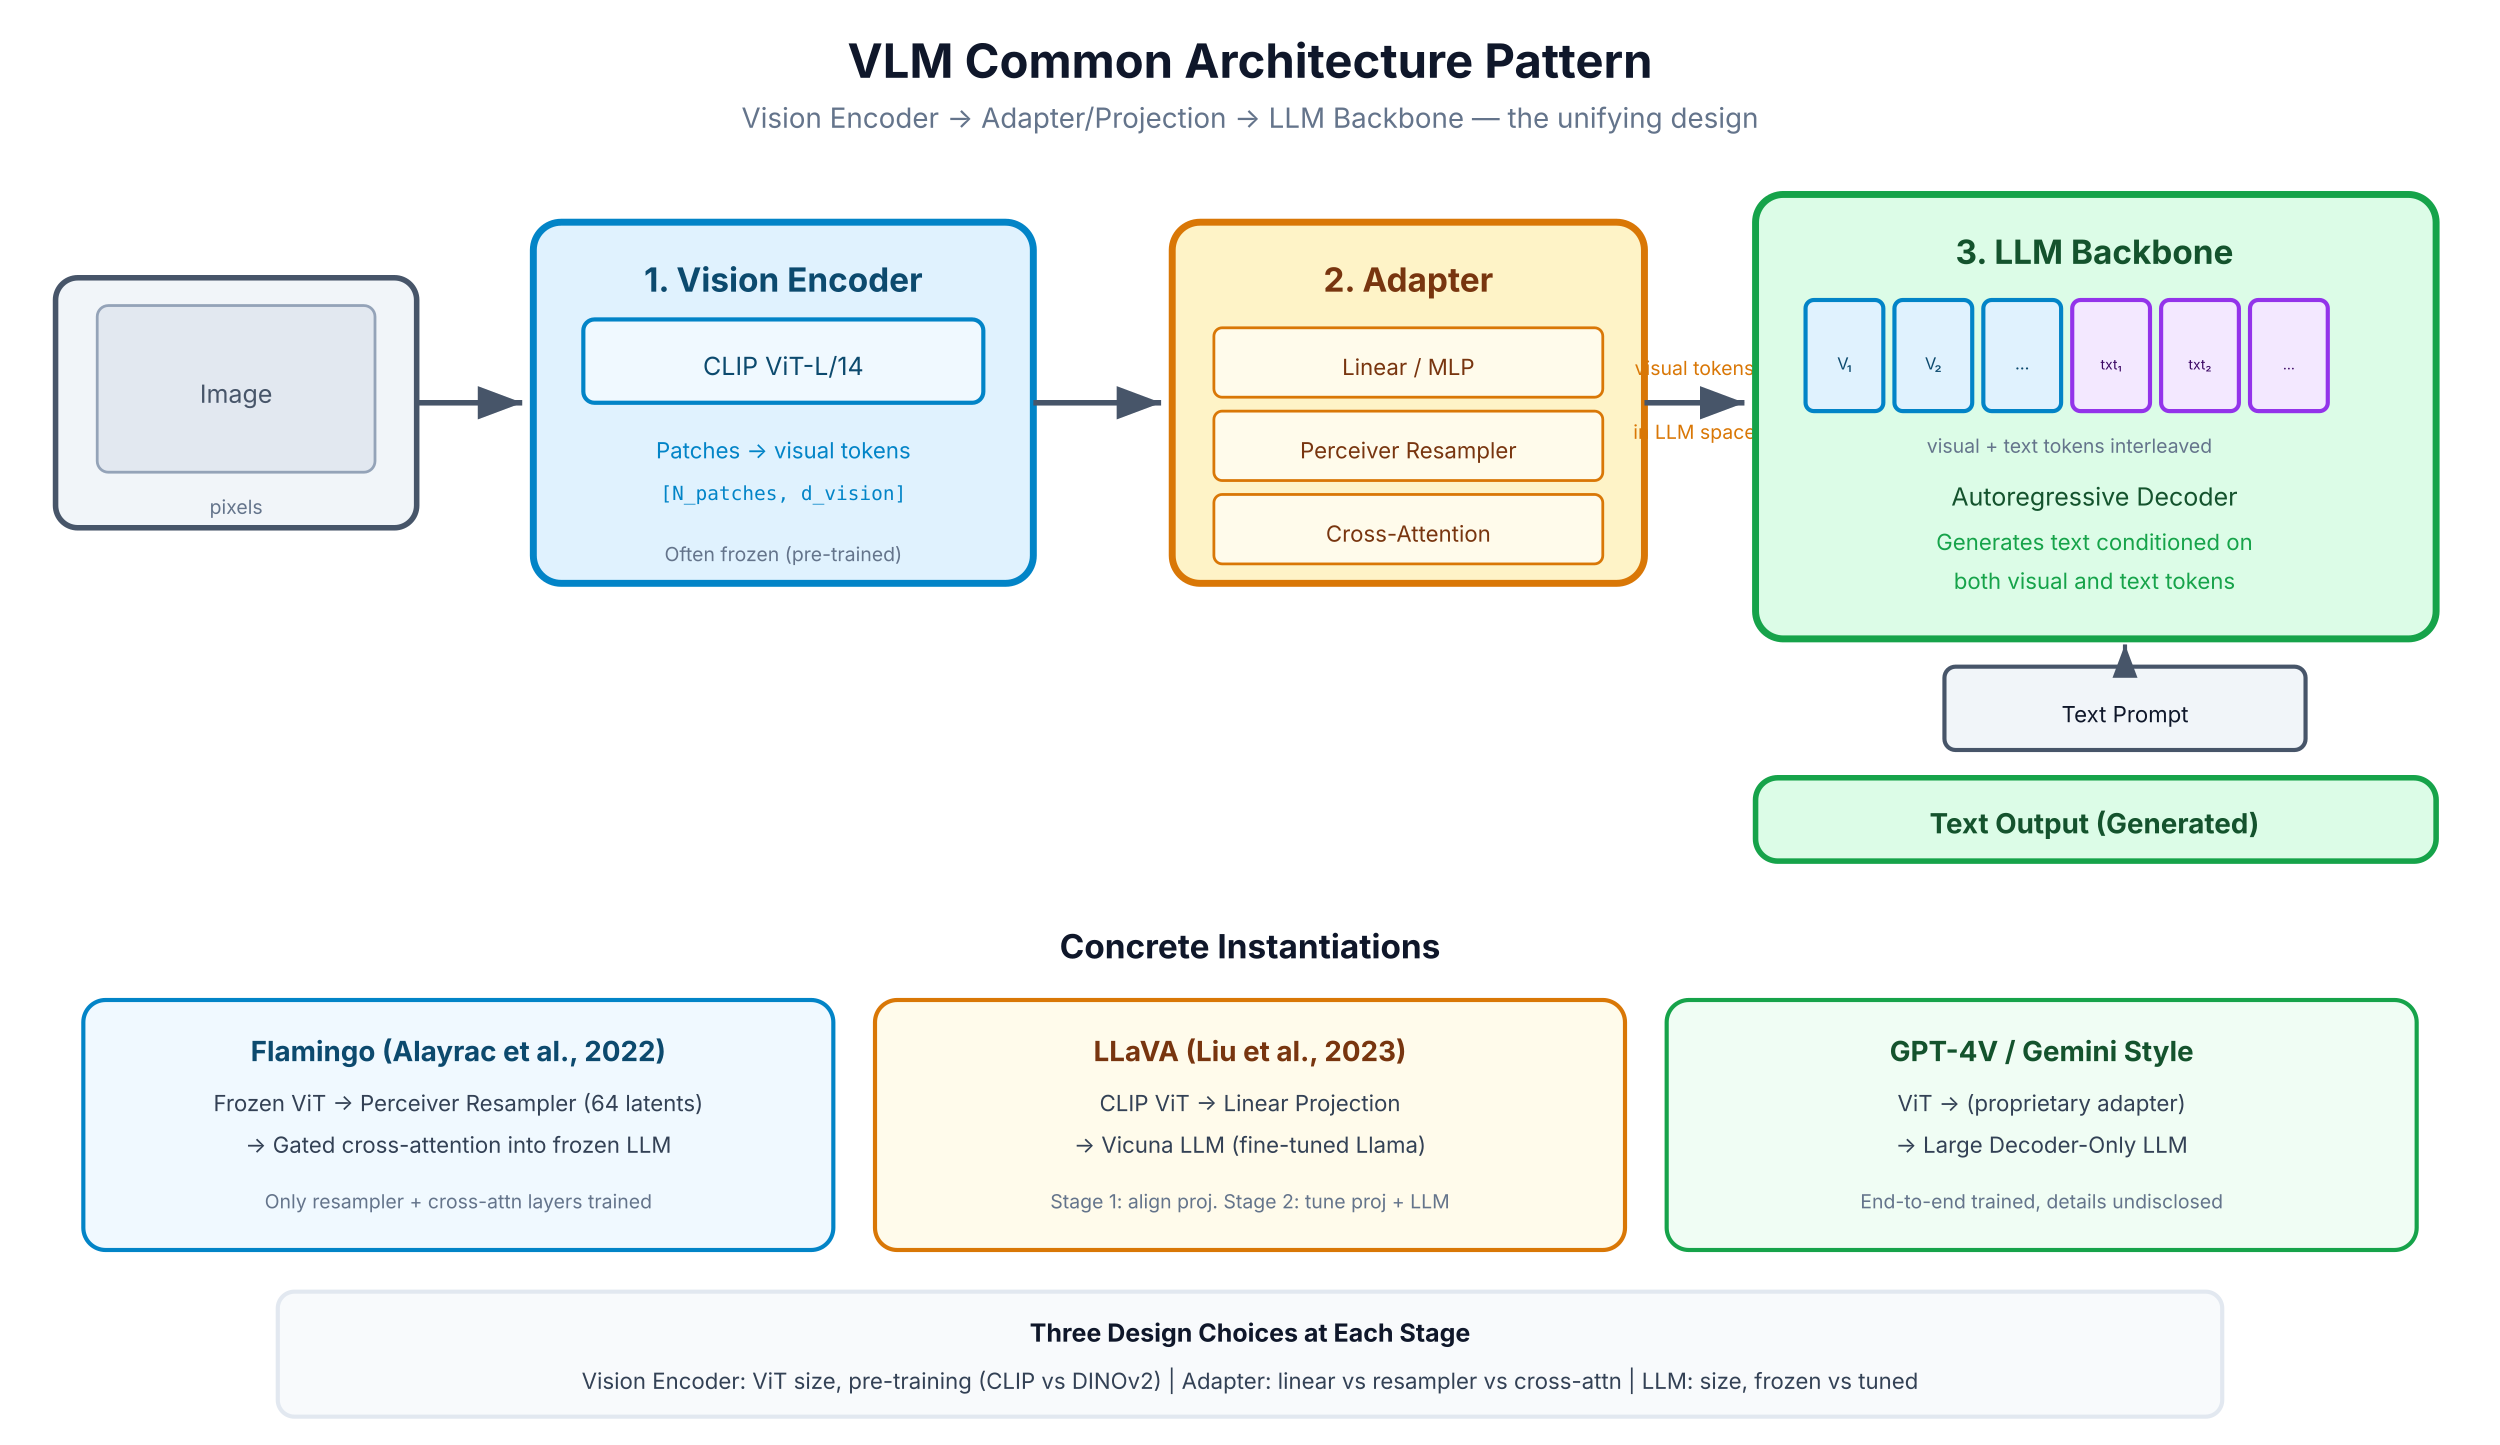
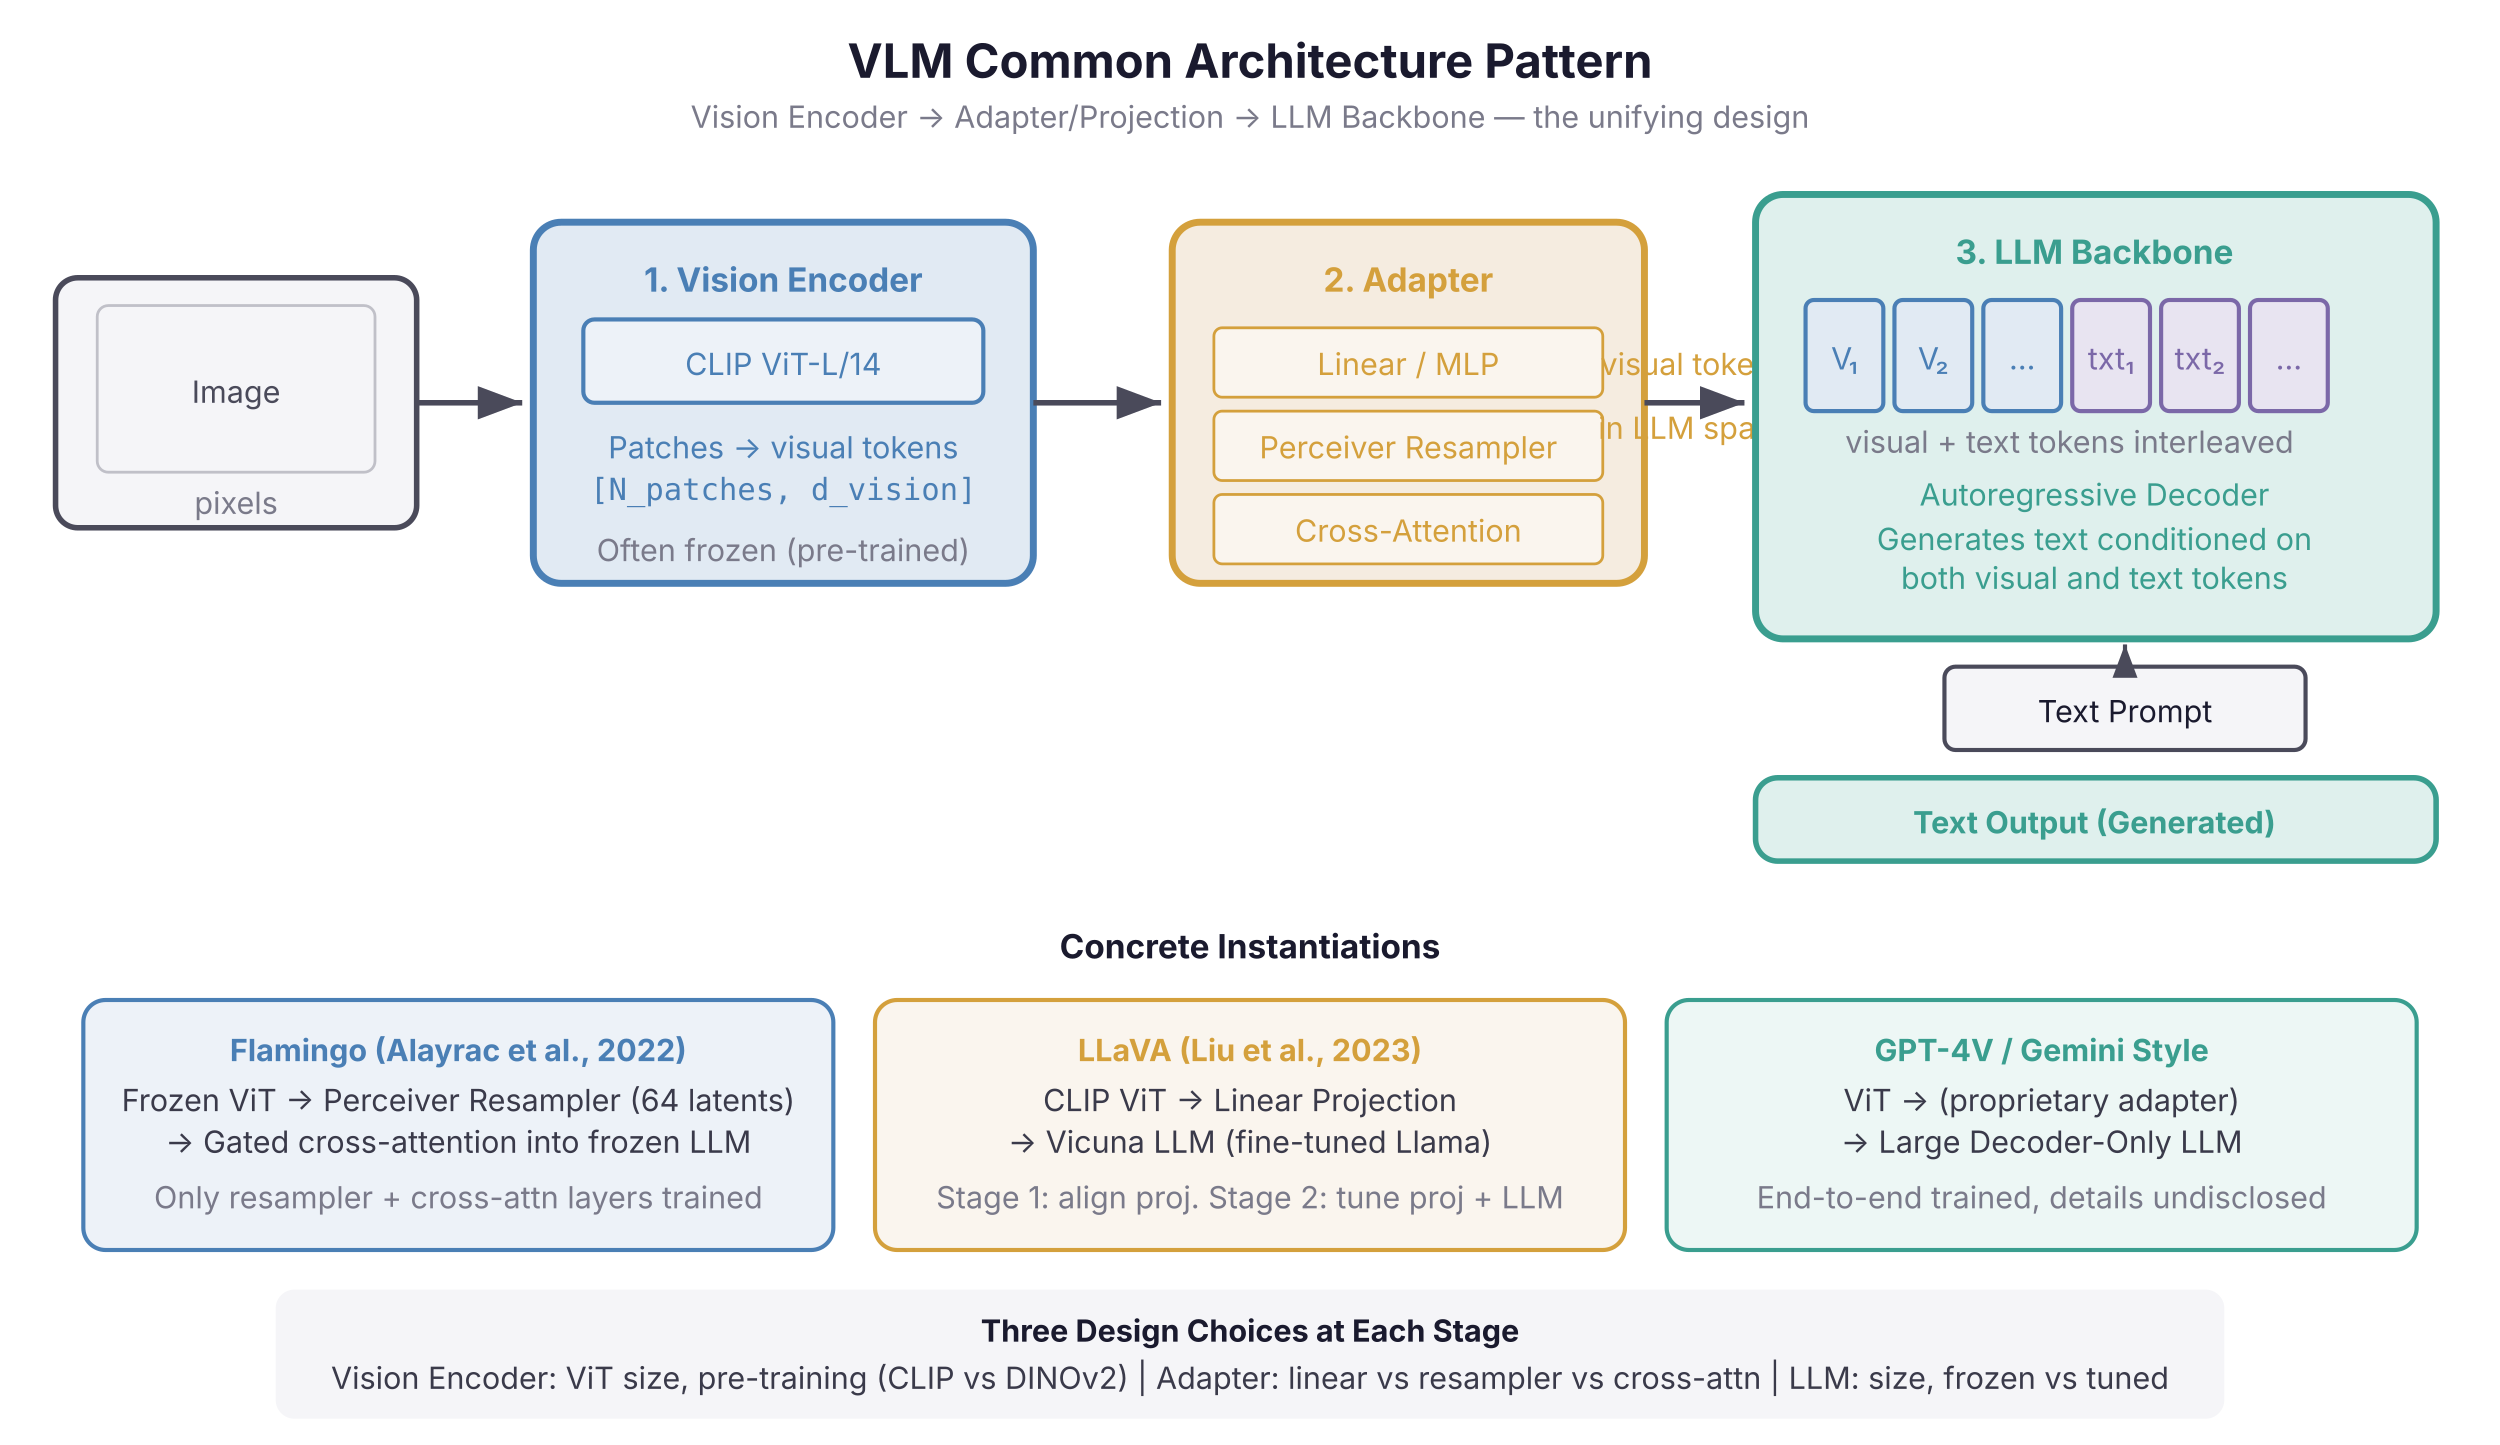
<svg xmlns="http://www.w3.org/2000/svg" viewBox="0 0 900 520" font-family="Inter, Helvetica, Arial, sans-serif">
  <defs>
    <marker id="a" markerWidth="8" markerHeight="6" refX="8" refY="3" orient="auto">
-       <path d="M0,0 L8,3 L0,6 Z" fill="#475569" />
+       <path d="M0,0 L8,3 L0,6 Z" fill="#4a4a5a" />
    </marker>
  </defs>
-   <text x="450" y="28" text-anchor="middle" font-size="17" font-weight="bold" fill="#0f172a">VLM Common Architecture Pattern</text>
-   <text x="450" y="46" text-anchor="middle" font-size="10" fill="#64748b">Vision Encoder → Adapter/Projection → LLM Backbone — the unifying design</text>
-   <rect x="20" y="100" width="130" height="90" rx="8" fill="#f1f5f9" stroke="#475569" stroke-width="2" />
-   <rect x="35" y="110" width="100" height="60" rx="4" fill="#e2e8f0" stroke="#94a3b8" stroke-width="1" />
-   <text x="85" y="145" text-anchor="middle" font-size="9" fill="#475569">Image</text>
-   <text x="85" y="185" text-anchor="middle" font-size="7" fill="#64748b">pixels</text>
-   <line x1="150" y1="145" x2="188" y2="145" stroke="#475569" stroke-width="2" marker-end="url(#a)" />
-   <rect x="192" y="80" width="180" height="130" rx="10" fill="#e0f2fe" stroke="#0284c7" stroke-width="2.5" />
-   <text x="282" y="105" text-anchor="middle" font-size="12" font-weight="bold" fill="#0c4a6e">1. Vision Encoder</text>
-   <rect x="210" y="115" width="144" height="30" rx="4" fill="#f0f9ff" stroke="#0284c7" stroke-width="1.5" />
-   <text x="282" y="135" text-anchor="middle" font-size="9" fill="#0c4a6e">CLIP ViT-L/14</text>
-   <text x="282" y="165" text-anchor="middle" font-size="8" fill="#0284c7">Patches → visual tokens</text>
-   <text x="282" y="180" text-anchor="middle" font-size="7" fill="#0284c7" font-family="'SF Mono', Consolas, monospace">[N_patches, d_vision]</text>
-   <text x="282" y="202" text-anchor="middle" font-size="7" fill="#64748b">Often frozen (pre-trained)</text>
-   <line x1="372" y1="145" x2="418" y2="145" stroke="#475569" stroke-width="2" marker-end="url(#a)" />
-   <rect x="422" y="80" width="170" height="130" rx="10" fill="#fef3c7" stroke="#d97706" stroke-width="2.5" />
-   <text x="507" y="105" text-anchor="middle" font-size="12" font-weight="bold" fill="#78350f">2. Adapter</text>
-   <rect x="437" y="118" width="140" height="25" rx="3" fill="#fffbeb" stroke="#d97706" stroke-width="1" />
-   <text x="507" y="135" text-anchor="middle" font-size="8" fill="#78350f">Linear / MLP</text>
-   <rect x="437" y="148" width="140" height="25" rx="3" fill="#fffbeb" stroke="#d97706" stroke-width="1" />
-   <text x="507" y="165" text-anchor="middle" font-size="8" fill="#78350f">Perceiver Resampler</text>
-   <rect x="437" y="178" width="140" height="25" rx="3" fill="#fffbeb" stroke="#d97706" stroke-width="1" />
-   <text x="507" y="195" text-anchor="middle" font-size="8" fill="#78350f">Cross-Attention</text>
-   <text x="507" y="202" text-anchor="middle" font-size="7" fill="#64748b" />
-   <line x1="592" y1="145" x2="628" y2="145" stroke="#475569" stroke-width="2" marker-end="url(#a)" />
-   <text x="610" y="135" text-anchor="middle" font-size="7" fill="#d97706">visual tokens</text>
-   <text x="610" y="158" text-anchor="middle" font-size="7" fill="#d97706">in LLM space</text>
-   <rect x="632" y="70" width="245" height="160" rx="10" fill="#dcfce7" stroke="#16a34a" stroke-width="2.5" />
-   <text x="754" y="95" text-anchor="middle" font-size="12" font-weight="bold" fill="#14532d">3. LLM Backbone</text>
+   <text x="450" y="28" text-anchor="middle" font-size="17" font-weight="bold" fill="#1a1a2e">VLM Common Architecture Pattern</text>
+   <text x="450" y="46" text-anchor="middle" font-size="11" fill="#7a7a8a">Vision Encoder → Adapter/Projection → LLM Backbone — the unifying design</text>
+   <rect x="20" y="100" width="130" height="90" rx="8" fill="#f5f5f8" stroke="#4a4a5a" stroke-width="2" />
+   <rect x="35" y="110" width="100" height="60" rx="4" fill="#f5f5f8" stroke="#c0c0c8" stroke-width="1" />
+   <text x="85" y="145" text-anchor="middle" font-size="11" fill="#4a4a5a">Image</text>
+   <text x="85" y="185" text-anchor="middle" font-size="11" fill="#7a7a8a">pixels</text>
+   <line x1="150" y1="145" x2="188" y2="145" stroke="#4a4a5a" stroke-width="2" marker-end="url(#a)" />
+   <rect x="192" y="80" width="180" height="130" rx="10" fill="#e1eaf3" stroke="#4a7fb5" stroke-width="2.5" />
+   <text x="282" y="105" text-anchor="middle" font-size="12" font-weight="bold" fill="#4a7fb5">1. Vision Encoder</text>
+   <rect x="210" y="115" width="144" height="30" rx="4" fill="#edf2f8" stroke="#4a7fb5" stroke-width="1.5" />
+   <text x="282" y="135" text-anchor="middle" font-size="11" fill="#4a7fb5">CLIP ViT-L/14</text>
+   <text x="282" y="165" text-anchor="middle" font-size="11" fill="#4a7fb5">Patches → visual tokens</text>
+   <text x="282" y="180" text-anchor="middle" font-size="11" fill="#4a7fb5" font-family="'JetBrains Mono', 'Fira Code', monospace">[N_patches, d_vision]</text>
+   <text x="282" y="202" text-anchor="middle" font-size="11" fill="#7a7a8a">Often frozen (pre-trained)</text>
+   <line x1="372" y1="145" x2="418" y2="145" stroke="#4a4a5a" stroke-width="2" marker-end="url(#a)" />
+   <rect x="422" y="80" width="170" height="130" rx="10" fill="#f5ece0" stroke="#d4a03c" stroke-width="2.5" />
+   <text x="507" y="105" text-anchor="middle" font-size="12" font-weight="bold" fill="#d4a03c">2. Adapter</text>
+   <rect x="437" y="118" width="140" height="25" rx="3" fill="#faf5ee" stroke="#d4a03c" stroke-width="1" />
+   <text x="507" y="135" text-anchor="middle" font-size="11" fill="#d4a03c">Linear / MLP</text>
+   <rect x="437" y="148" width="140" height="25" rx="3" fill="#faf5ee" stroke="#d4a03c" stroke-width="1" />
+   <text x="507" y="165" text-anchor="middle" font-size="11" fill="#d4a03c">Perceiver Resampler</text>
+   <rect x="437" y="178" width="140" height="25" rx="3" fill="#faf5ee" stroke="#d4a03c" stroke-width="1" />
+   <text x="507" y="195" text-anchor="middle" font-size="11" fill="#d4a03c">Cross-Attention</text>
+   <text x="507" y="202" text-anchor="middle" font-size="11" fill="#7a7a8a" />
+   <line x1="592" y1="145" x2="628" y2="145" stroke="#4a4a5a" stroke-width="2" marker-end="url(#a)" />
+   <text x="610" y="135" text-anchor="middle" font-size="11" fill="#d4a03c">visual tokens</text>
+   <text x="610" y="158" text-anchor="middle" font-size="11" fill="#d4a03c">in LLM space</text>
+   <rect x="632" y="70" width="245" height="160" rx="10" fill="#dff0ed" stroke="#3a9e8f" stroke-width="2.5" />
+   <text x="754" y="95" text-anchor="middle" font-size="12" font-weight="bold" fill="#3a9e8f">3. LLM Backbone</text>
  <g transform="translate(650, 108)">
-     <rect x="0" y="0" width="28" height="40" rx="3" fill="#e0f2fe" stroke="#0284c7" stroke-width="1.5" />
-     <text x="14" y="25" text-anchor="middle" font-size="6" fill="#0c4a6e">V₁</text>
-     <rect x="32" y="0" width="28" height="40" rx="3" fill="#e0f2fe" stroke="#0284c7" stroke-width="1.5" />
-     <text x="46" y="25" text-anchor="middle" font-size="6" fill="#0c4a6e">V₂</text>
-     <rect x="64" y="0" width="28" height="40" rx="3" fill="#e0f2fe" stroke="#0284c7" stroke-width="1.5" />
-     <text x="78" y="25" text-anchor="middle" font-size="6" fill="#0c4a6e">...</text>
-     <rect x="96" y="0" width="28" height="40" rx="3" fill="#f3e8ff" stroke="#9333ea" stroke-width="1.5" />
-     <text x="110" y="25" text-anchor="middle" font-size="5" fill="#3b0764">txt₁</text>
-     <rect x="128" y="0" width="28" height="40" rx="3" fill="#f3e8ff" stroke="#9333ea" stroke-width="1.5" />
-     <text x="142" y="25" text-anchor="middle" font-size="5" fill="#3b0764">txt₂</text>
-     <rect x="160" y="0" width="28" height="40" rx="3" fill="#f3e8ff" stroke="#9333ea" stroke-width="1.5" />
-     <text x="174" y="25" text-anchor="middle" font-size="5" fill="#3b0764">...</text>
-     <text x="95" y="55" text-anchor="middle" font-size="7" fill="#64748b">visual + text tokens interleaved</text>
+     <rect x="0" y="0" width="28" height="40" rx="3" fill="#e1eaf3" stroke="#4a7fb5" stroke-width="1.5" />
+     <text x="14" y="25" text-anchor="middle" font-size="11" fill="#4a7fb5">V₁</text>
+     <rect x="32" y="0" width="28" height="40" rx="3" fill="#e1eaf3" stroke="#4a7fb5" stroke-width="1.5" />
+     <text x="46" y="25" text-anchor="middle" font-size="11" fill="#4a7fb5">V₂</text>
+     <rect x="64" y="0" width="28" height="40" rx="3" fill="#e1eaf3" stroke="#4a7fb5" stroke-width="1.5" />
+     <text x="78" y="25" text-anchor="middle" font-size="11" fill="#4a7fb5">...</text>
+     <rect x="96" y="0" width="28" height="40" rx="3" fill="#e8e4f1" stroke="#7b68a8" stroke-width="1.5" />
+     <text x="110" y="25" text-anchor="middle" font-size="11" fill="#7b68a8">txt₁</text>
+     <rect x="128" y="0" width="28" height="40" rx="3" fill="#e8e4f1" stroke="#7b68a8" stroke-width="1.5" />
+     <text x="142" y="25" text-anchor="middle" font-size="11" fill="#7b68a8">txt₂</text>
+     <rect x="160" y="0" width="28" height="40" rx="3" fill="#e8e4f1" stroke="#7b68a8" stroke-width="1.5" />
+     <text x="174" y="25" text-anchor="middle" font-size="11" fill="#7b68a8">...</text>
+     <text x="95" y="55" text-anchor="middle" font-size="11" fill="#7a7a8a">visual + text tokens interleaved</text>
  </g>
-   <text x="754" y="182" text-anchor="middle" font-size="9" fill="#14532d">Autoregressive Decoder</text>
-   <text x="754" y="198" text-anchor="middle" font-size="8" fill="#16a34a">Generates text conditioned on</text>
-   <text x="754" y="212" text-anchor="middle" font-size="8" fill="#16a34a">both visual and text tokens</text>
-   <rect x="700" y="240" width="130" height="30" rx="4" fill="#f1f5f9" stroke="#475569" stroke-width="1.5" />
-   <text x="765" y="260" text-anchor="middle" font-size="8" fill="#0f172a">Text Prompt</text>
-   <line x1="765" y1="240" x2="765" y2="232" stroke="#475569" stroke-width="1.5" marker-end="url(#a)" />
-   <line x1="754" y1="230" x2="754" y2="248" stroke="#475569" stroke-width="0" />
-   <rect x="632" y="280" width="245" height="30" rx="8" fill="#dcfce7" stroke="#16a34a" stroke-width="2" />
-   <text x="754" y="300" text-anchor="middle" font-size="10" font-weight="bold" fill="#14532d">Text Output (Generated)</text>
-   <text x="450" y="345" text-anchor="middle" font-size="12" font-weight="bold" fill="#0f172a">Concrete Instantiations</text>
-   <rect x="30" y="360" width="270" height="90" rx="8" fill="#f0f9ff" stroke="#0284c7" stroke-width="1.5" />
-   <text x="165" y="382" text-anchor="middle" font-size="10" font-weight="bold" fill="#0c4a6e">Flamingo (Alayrac et al., 2022)</text>
-   <text x="165" y="400" text-anchor="middle" font-size="8" fill="#334155">Frozen ViT → Perceiver Resampler (64 latents)</text>
-   <text x="165" y="415" text-anchor="middle" font-size="8" fill="#334155">→ Gated cross-attention into frozen LLM</text>
-   <text x="165" y="435" text-anchor="middle" font-size="7" fill="#64748b">Only resampler + cross-attn layers trained</text>
-   <rect x="315" y="360" width="270" height="90" rx="8" fill="#fffbeb" stroke="#d97706" stroke-width="1.5" />
-   <text x="450" y="382" text-anchor="middle" font-size="10" font-weight="bold" fill="#78350f">LLaVA (Liu et al., 2023)</text>
-   <text x="450" y="400" text-anchor="middle" font-size="8" fill="#334155">CLIP ViT → Linear Projection</text>
-   <text x="450" y="415" text-anchor="middle" font-size="8" fill="#334155">→ Vicuna LLM (fine-tuned Llama)</text>
-   <text x="450" y="435" text-anchor="middle" font-size="7" fill="#64748b">Stage 1: align proj. Stage 2: tune proj + LLM</text>
-   <rect x="600" y="360" width="270" height="90" rx="8" fill="#f0fdf4" stroke="#16a34a" stroke-width="1.5" />
-   <text x="735" y="382" text-anchor="middle" font-size="10" font-weight="bold" fill="#14532d">GPT-4V / Gemini Style</text>
-   <text x="735" y="400" text-anchor="middle" font-size="8" fill="#334155">ViT → (proprietary adapter)</text>
-   <text x="735" y="415" text-anchor="middle" font-size="8" fill="#334155">→ Large Decoder-Only LLM</text>
-   <text x="735" y="435" text-anchor="middle" font-size="7" fill="#64748b">End-to-end trained, details undisclosed</text>
-   <rect x="100" y="465" width="700" height="45" rx="6" fill="#f8fafc" stroke="#e2e8f0" stroke-width="1.5" />
-   <text x="450" y="483" text-anchor="middle" font-size="9" font-weight="bold" fill="#0f172a">Three Design Choices at Each Stage</text>
-   <text x="450" y="500" text-anchor="middle" font-size="8" fill="#334155">Vision Encoder: ViT size, pre-training (CLIP vs DINOv2) | Adapter: linear vs resampler vs cross-attn | LLM: size, frozen vs tuned</text>
+   <text x="754" y="182" text-anchor="middle" font-size="11" fill="#3a9e8f">Autoregressive Decoder</text>
+   <text x="754" y="198" text-anchor="middle" font-size="11" fill="#3a9e8f">Generates text conditioned on</text>
+   <text x="754" y="212" text-anchor="middle" font-size="11" fill="#3a9e8f">both visual and text tokens</text>
+   <rect x="700" y="240" width="130" height="30" rx="4" fill="#f5f5f8" stroke="#4a4a5a" stroke-width="1.5" />
+   <text x="765" y="260" text-anchor="middle" font-size="11" fill="#1a1a2e">Text Prompt</text>
+   <line x1="765" y1="240" x2="765" y2="232" stroke="#4a4a5a" stroke-width="1.5" marker-end="url(#a)" />
+   <line x1="754" y1="230" x2="754" y2="248" stroke="#4a4a5a" stroke-width="0" />
+   <rect x="632" y="280" width="245" height="30" rx="8" fill="#dff0ed" stroke="#3a9e8f" stroke-width="2" />
+   <text x="754" y="300" text-anchor="middle" font-size="11" font-weight="bold" fill="#3a9e8f">Text Output (Generated)</text>
+   <text x="450" y="345" text-anchor="middle" font-size="12" font-weight="bold" fill="#1a1a2e">Concrete Instantiations</text>
+   <rect x="30" y="360" width="270" height="90" rx="8" fill="#edf2f8" stroke="#4a7fb5" stroke-width="1.5" />
+   <text x="165" y="382" text-anchor="middle" font-size="11" font-weight="bold" fill="#4a7fb5">Flamingo (Alayrac et al., 2022)</text>
+   <text x="165" y="400" text-anchor="middle" font-size="11" fill="#3a3a4a">Frozen ViT → Perceiver Resampler (64 latents)</text>
+   <text x="165" y="415" text-anchor="middle" font-size="11" fill="#3a3a4a">→ Gated cross-attention into frozen LLM</text>
+   <text x="165" y="435" text-anchor="middle" font-size="11" fill="#7a7a8a">Only resampler + cross-attn layers trained</text>
+   <rect x="315" y="360" width="270" height="90" rx="8" fill="#faf5ee" stroke="#d4a03c" stroke-width="1.5" />
+   <text x="450" y="382" text-anchor="middle" font-size="11" font-weight="bold" fill="#d4a03c">LLaVA (Liu et al., 2023)</text>
+   <text x="450" y="400" text-anchor="middle" font-size="11" fill="#3a3a4a">CLIP ViT → Linear Projection</text>
+   <text x="450" y="415" text-anchor="middle" font-size="11" fill="#3a3a4a">→ Vicuna LLM (fine-tuned Llama)</text>
+   <text x="450" y="435" text-anchor="middle" font-size="11" fill="#7a7a8a">Stage 1: align proj. Stage 2: tune proj + LLM</text>
+   <rect x="600" y="360" width="270" height="90" rx="8" fill="#edf7f5" stroke="#3a9e8f" stroke-width="1.5" />
+   <text x="735" y="382" text-anchor="middle" font-size="11" font-weight="bold" fill="#3a9e8f">GPT-4V / Gemini Style</text>
+   <text x="735" y="400" text-anchor="middle" font-size="11" fill="#3a3a4a">ViT → (proprietary adapter)</text>
+   <text x="735" y="415" text-anchor="middle" font-size="11" fill="#3a3a4a">→ Large Decoder-Only LLM</text>
+   <text x="735" y="435" text-anchor="middle" font-size="11" fill="#7a7a8a">End-to-end trained, details undisclosed</text>
+   <rect x="100" y="465" width="700" height="45" rx="6" fill="#f5f5f8" stroke="#f5f5f8" stroke-width="1.5" />
+   <text x="450" y="483" text-anchor="middle" font-size="11" font-weight="bold" fill="#1a1a2e">Three Design Choices at Each Stage</text>
+   <text x="450" y="500" text-anchor="middle" font-size="11" fill="#3a3a4a">Vision Encoder: ViT size, pre-training (CLIP vs DINOv2) | Adapter: linear vs resampler vs cross-attn | LLM: size, frozen vs tuned</text>
</svg>
